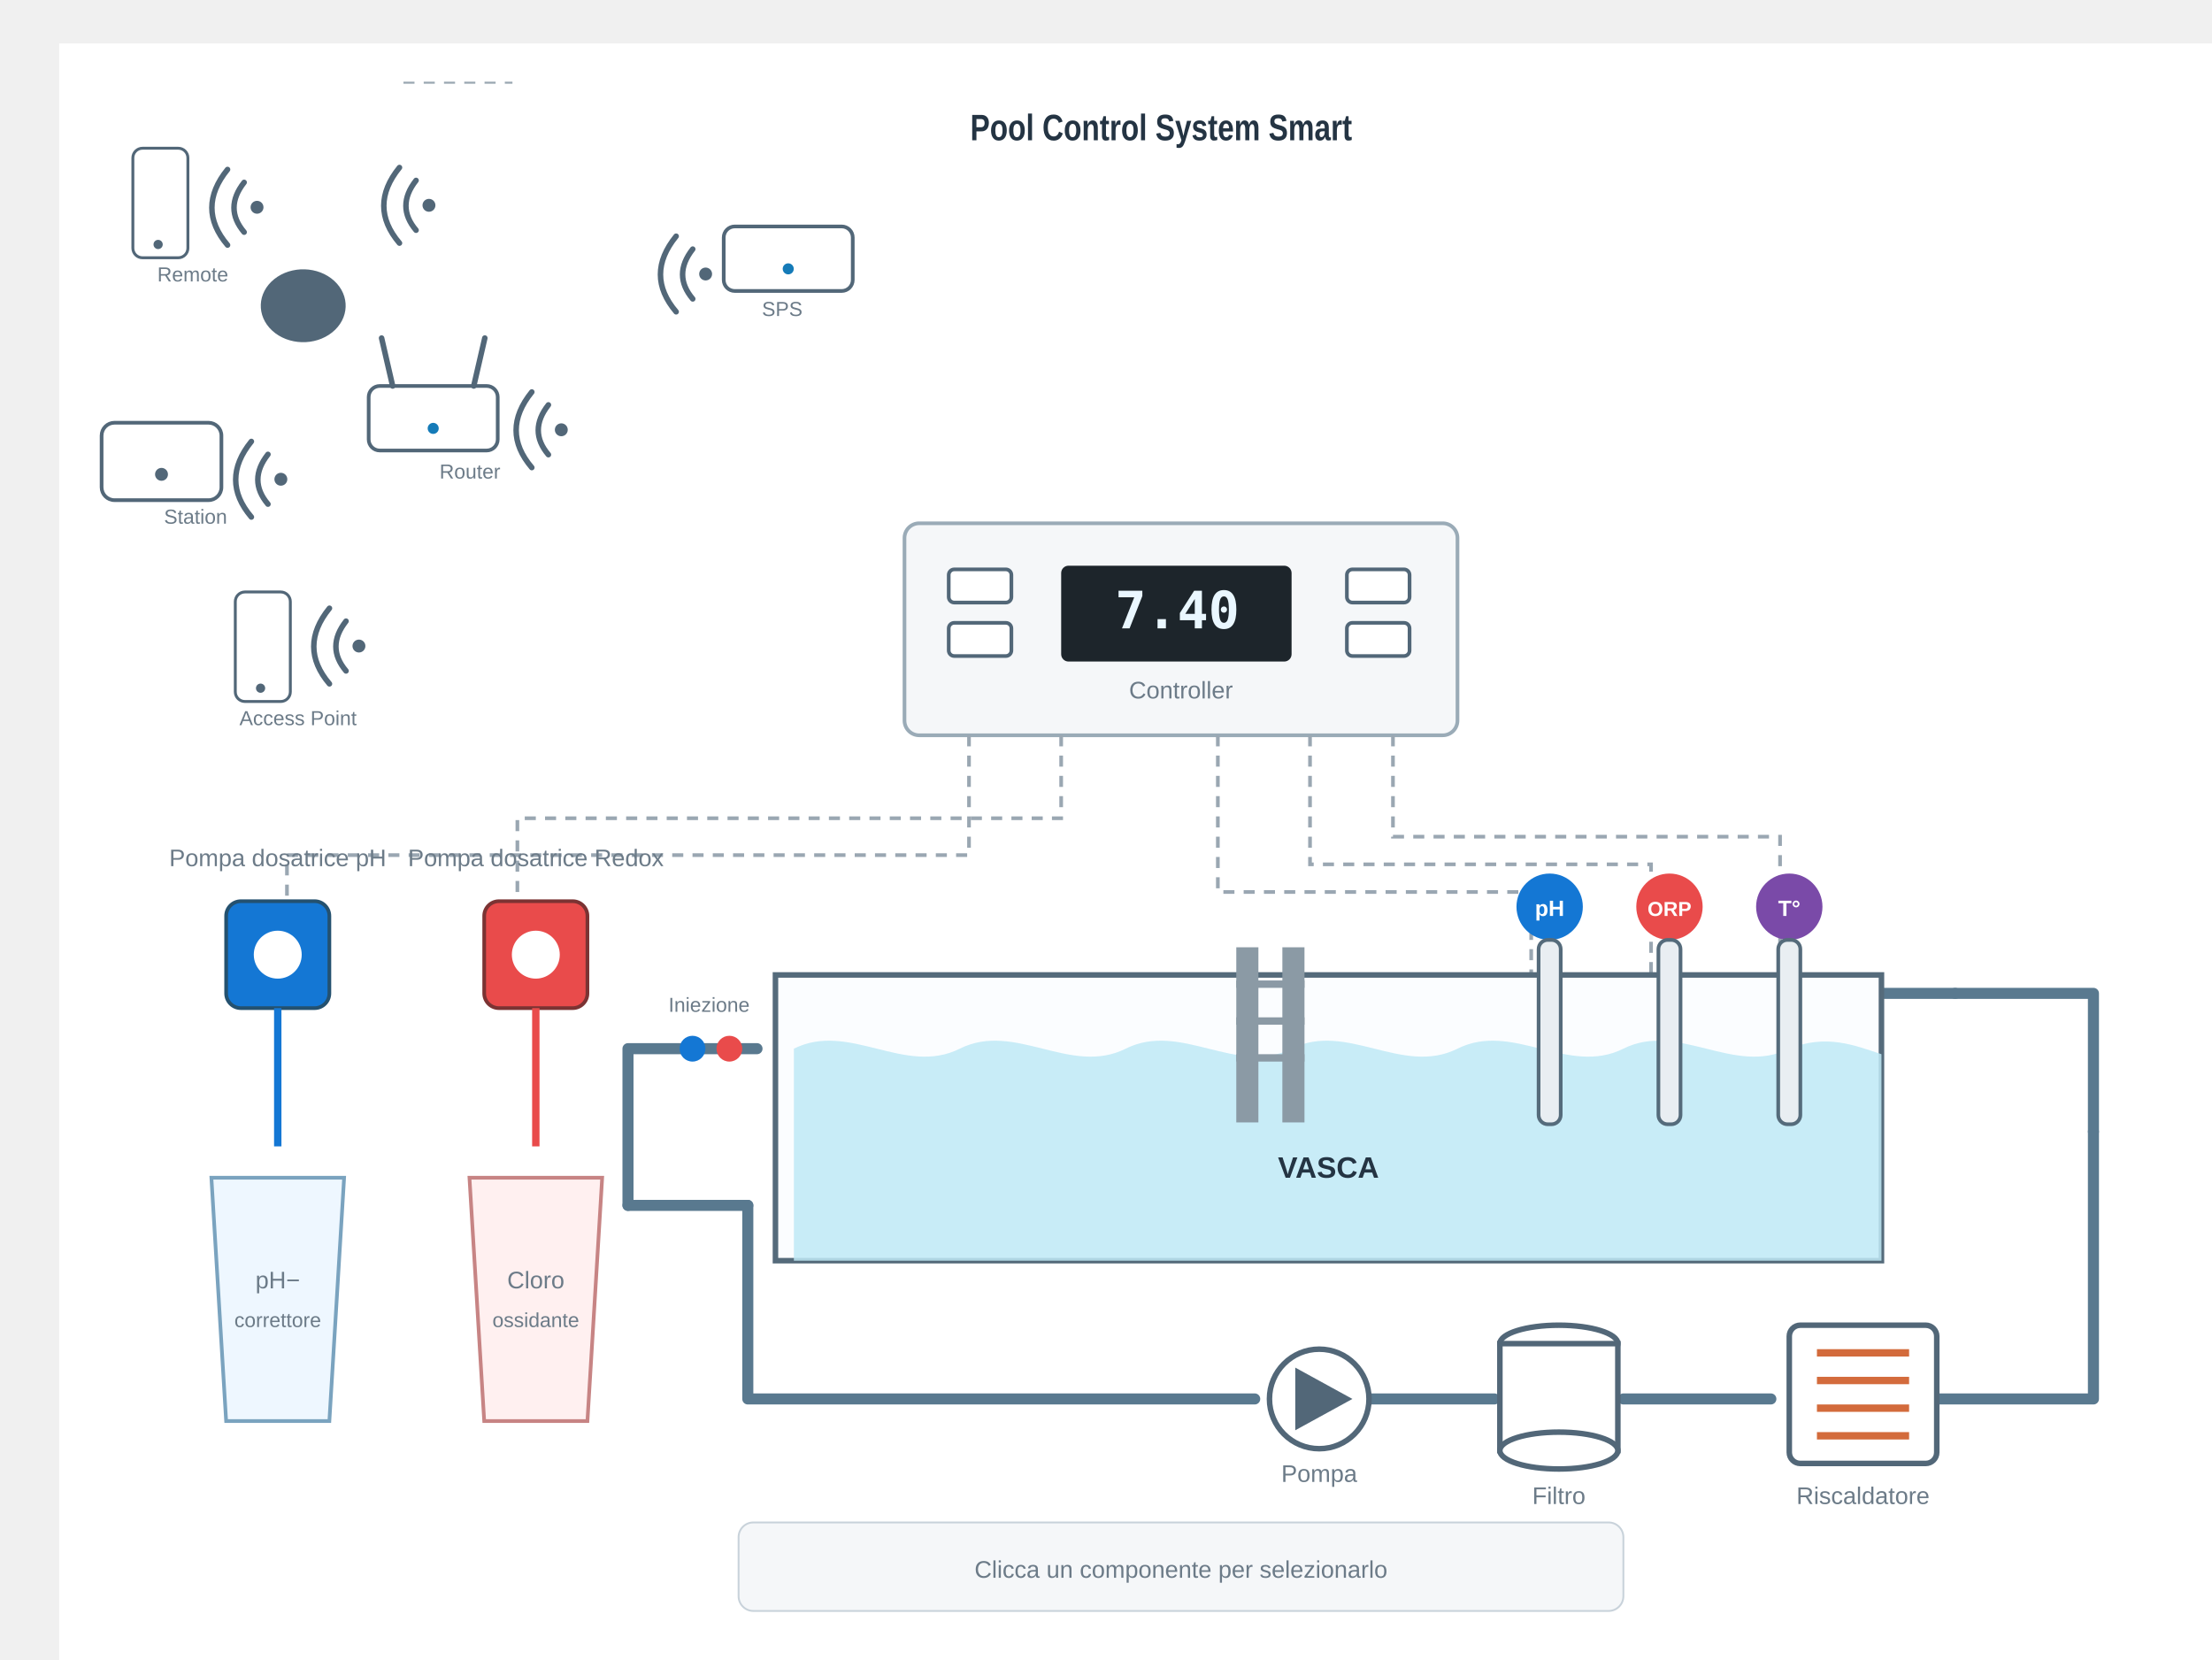
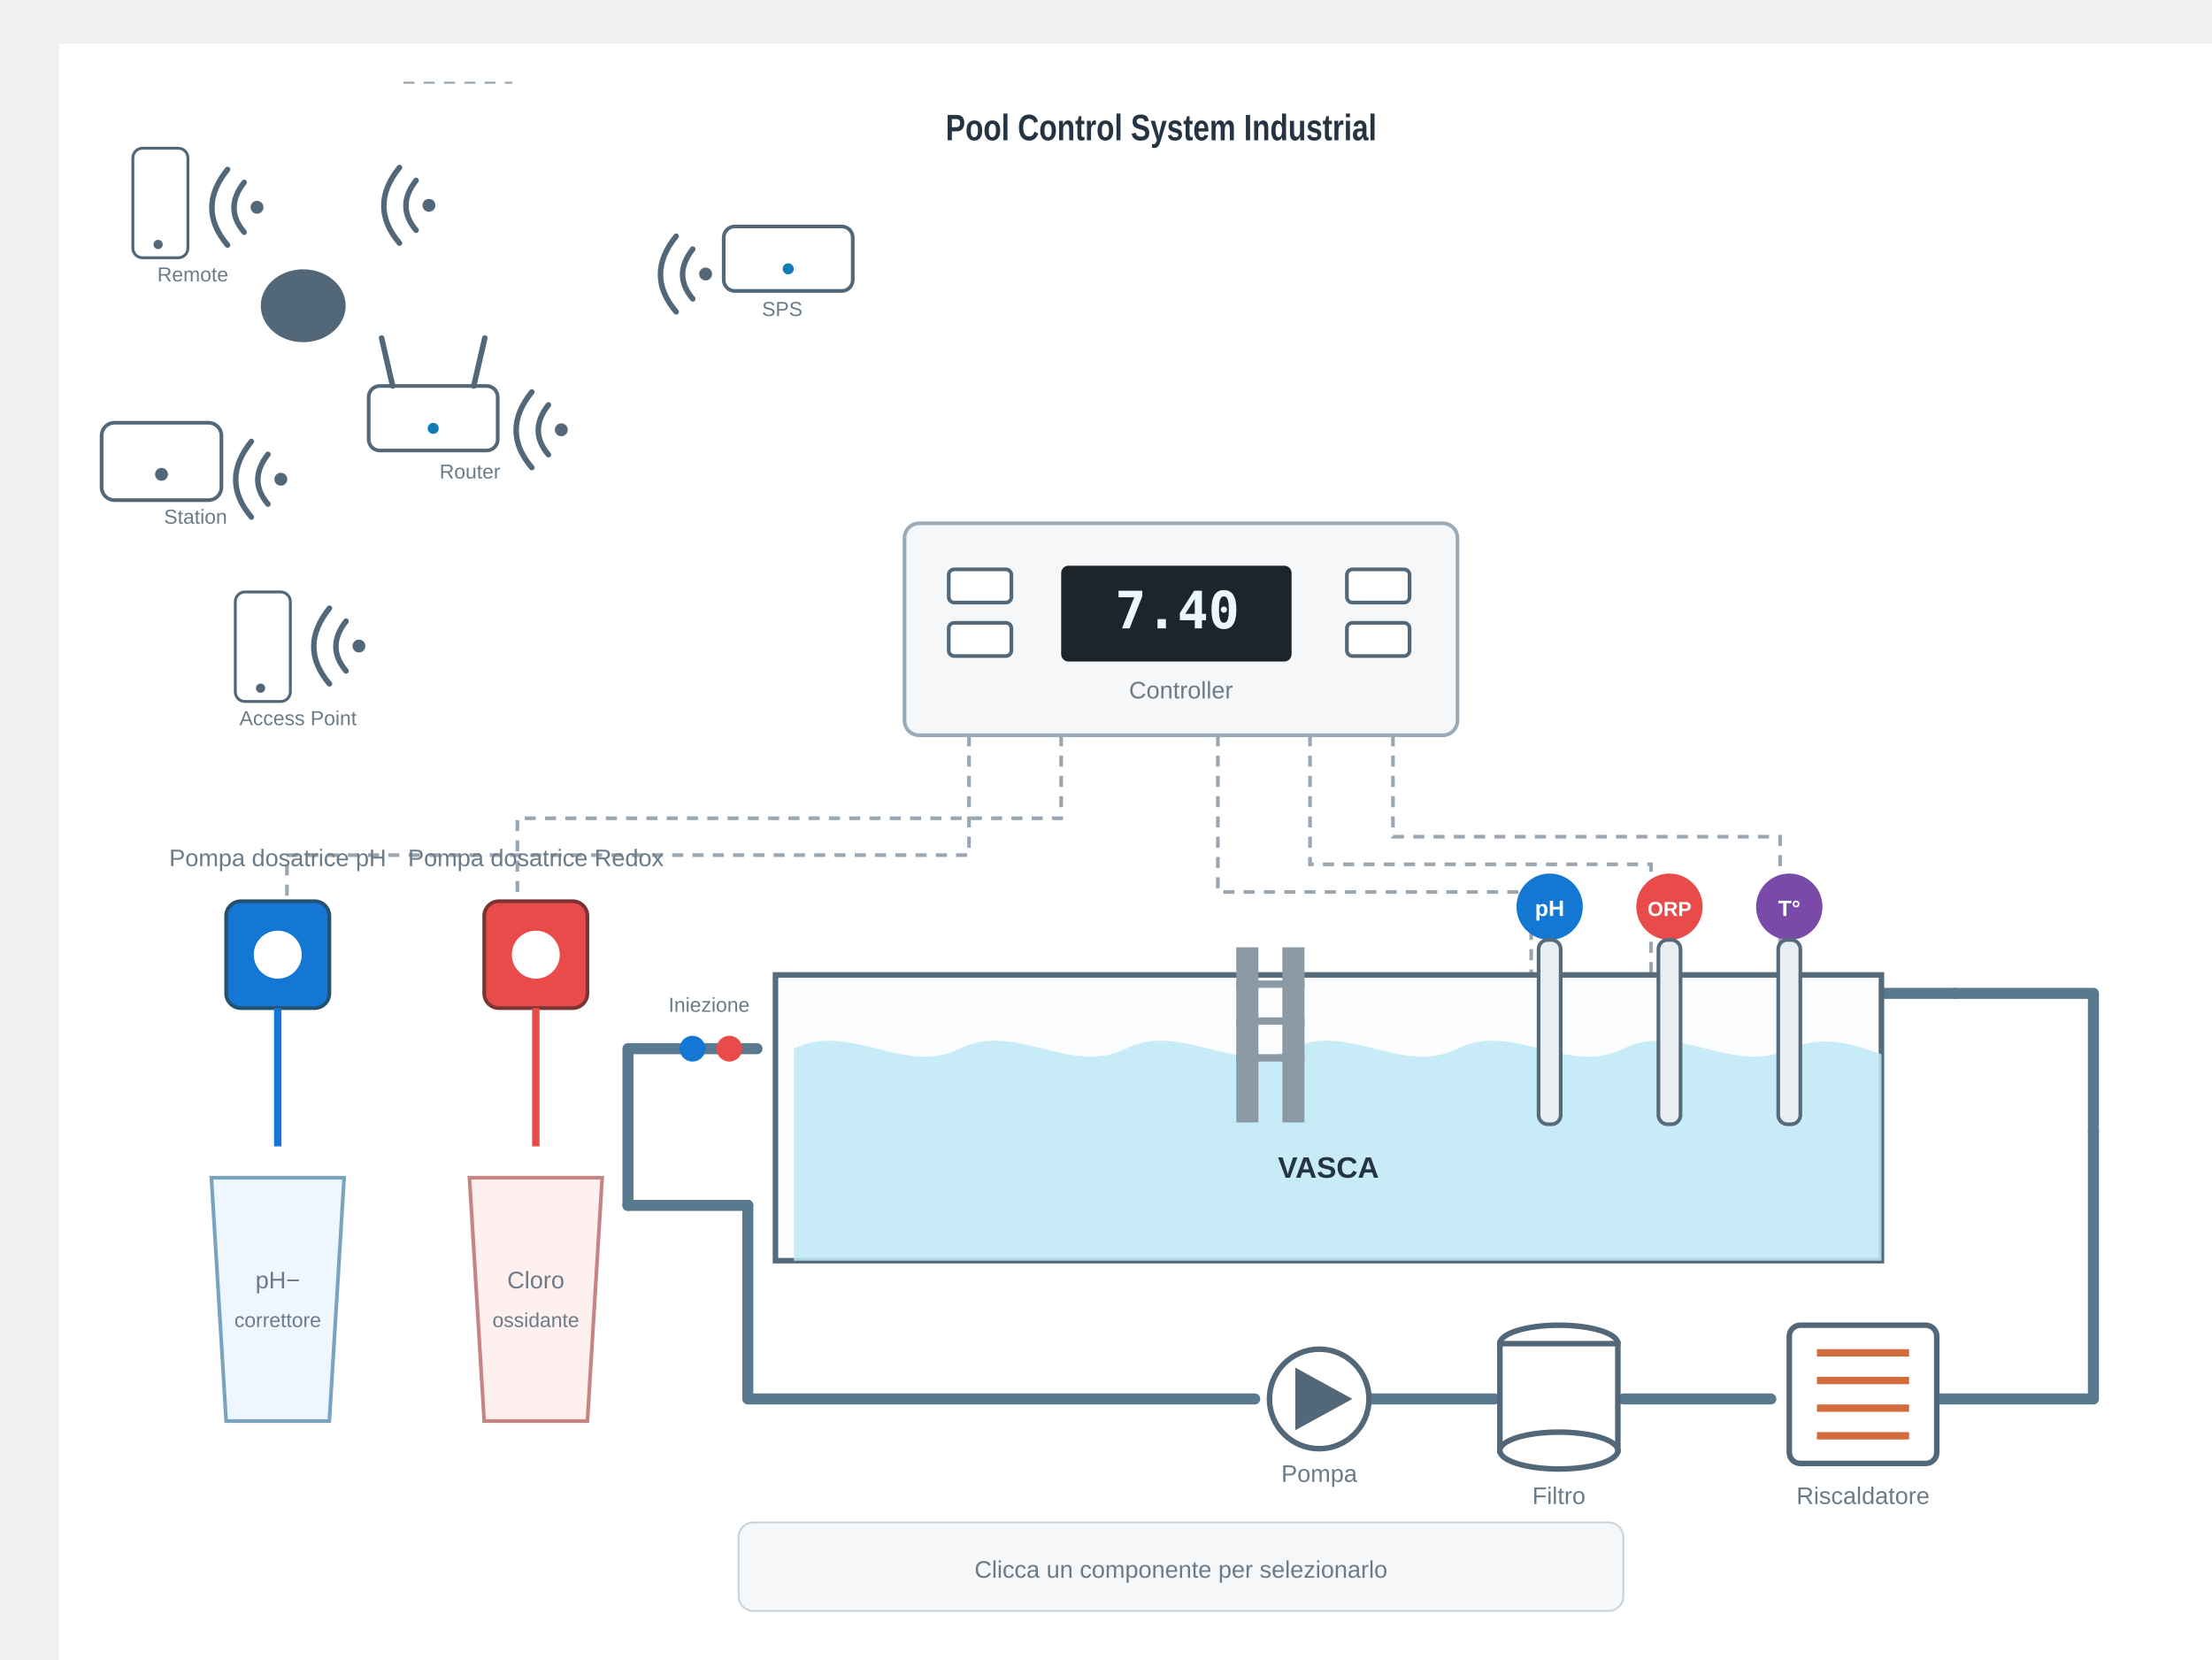
<svg xmlns="http://www.w3.org/2000/svg" viewBox="0 0 1200 900" role="img" aria-labelledby="title desc" version="1.1" id="svg51" width="1200" height="900">
  <defs id="defs51" />
  <style id="style1">
.label{font:600 16px Arial,sans-serif;fill:#243443}
    .small{font:13px Arial,sans-serif;fill:#6c7b88}
    .tiny{font:11px Arial,sans-serif;fill:#6c7b88}
    .component{cursor:pointer}
    .component:hover .hit,.component.is-selected .hit{stroke:#157bb8;stroke-width:4}
    .hit{fill:transparent;stroke:transparent;stroke-width:8}
    .pipe{fill:none;stroke:#59798f;stroke-width:6;stroke-linecap:round;stroke-linejoin:round}
    .signal{fill:none;stroke:#9aa7b2;stroke-width:2;stroke-dasharray:6 5}
    .device{fill:white;stroke:#526778;stroke-width:2}
    .soft{fill:#f5f7f9;stroke:#9aabb7;stroke-width:2}
    .hidden-option{display:none}
  </style>
  <g id="background" transform="matrix(1,0,0,1.25,32.13559,23.59322)">
    <rect width="1200" height="720" fill="#ffffff" id="rect1" x="0" y="0" />
    <text x="600" y="42" text-anchor="middle" class="label" style="font-style:normal;font-variant:normal;font-weight:600;font-stretch:normal;font-size:16px;line-height:normal;font-family:Arial, sans-serif" id="text1">
-       <tspan id="tspan53" x="600" y="42">Pool Control System Smart</tspan>
+       <tspan id="tspan53" x="600" y="42">Pool Control System Industrial</tspan>
      <tspan id="tspan54" x="600" y="62" />
    </text>
  </g>
  <g id="control_unit" class="component" data-component="Centralina di controllo" transform="translate(40.67797,183.8644)">
    <rect class="hit" x="425" y="82" width="350" height="150" rx="10" id="rect2" />
    <rect class="soft" x="450" y="100" width="300" height="115" rx="8" id="rect3" />
    <rect x="535" y="123" width="125" height="52" rx="4" fill="#1d252b" id="rect4" />
    <text x="598" y="157" text-anchor="middle" fill="#eaf7ff" style="font-style:normal;font-variant:normal;font-weight:700;font-stretch:normal;font-size:28px;line-height:normal;font-family:monospace" id="text4">7.40</text>
    <rect x="474" y="125" width="34" height="18" rx="3" class="device" id="rect5" />
    <rect x="474" y="154" width="34" height="18" rx="3" class="device" id="rect6" />
    <rect x="690" y="125" width="34" height="18" rx="3" class="device" id="rect7" />
    <rect x="690" y="154" width="34" height="18" rx="3" class="device" id="rect8" />
    <text x="600" y="195" text-anchor="middle" class="small" id="text8" style="font-style:normal;font-variant:normal;font-weight:normal;font-stretch:normal;font-size:13px;line-height:normal;font-family:Arial, sans-serif">Controller</text>
  </g>
  <g id="signal_lines" transform="translate(40.67797,183.8644)">
    <path class="signal" d="m 485,215 v 65 H 115 v 65" id="path8" />
    <path class="signal" d="m 535,215 v 45 H 240 v 85" id="path9" />
    <path class="signal" d="m 620,215 v 85 h 170 v 45" id="path10" />
    <path class="signal" d="m 670,215 v 70 h 185 v 60" id="path11" />
    <path class="signal" d="m 715,215 v 55 h 210 v 75" id="path12" />
  </g>
  <g id="dosing_ph" class="component" data-component="Dosaggio pH" transform="translate(40.67797,183.8644)">
    <rect class="hit" x="45" y="265" width="145" height="340" rx="10" id="rect12" />
    <text x="110" y="286" text-anchor="middle" class="small" id="text12" style="font-style:normal;font-variant:normal;font-weight:normal;font-stretch:normal;font-size:13px;line-height:normal;font-family:Arial, sans-serif">Pompa dosatrice pH</text>
    <rect x="82" y="305" width="56" height="58" rx="8" fill="#1477d4" stroke="#24516f" stroke-width="2" id="rect13" />
    <circle cx="110" cy="334" r="13" fill="#ffffff" id="circle13" />
    <path d="m 110,363 v 75" stroke="#1477d4" stroke-width="4" id="path13" />
    <path d="m 74,455 h 72 l -8,132 H 82 Z" fill="#eef7ff" stroke="#7aa3bf" stroke-width="2" id="path14" />
    <text x="110" y="515" text-anchor="middle" class="small" id="text14" style="font-style:normal;font-variant:normal;font-weight:normal;font-stretch:normal;font-size:13px;line-height:normal;font-family:Arial, sans-serif">pH−</text>
    <text x="110" y="536" text-anchor="middle" class="tiny" id="text15" style="font-style:normal;font-variant:normal;font-weight:normal;font-stretch:normal;font-size:11px;line-height:normal;font-family:Arial, sans-serif">correttore</text>
  </g>
  <g id="dosing_orp" class="component" data-component="Dosaggio Redox / Cloro" transform="translate(40.67797,183.8644)">
    <rect class="hit" x="175" y="265" width="150" height="340" rx="10" id="rect15" />
    <text x="250" y="286" text-anchor="middle" class="small" id="text16" style="font-style:normal;font-variant:normal;font-weight:normal;font-stretch:normal;font-size:13px;line-height:normal;font-family:Arial, sans-serif">Pompa dosatrice Redox</text>
    <rect x="222" y="305" width="56" height="58" rx="8" fill="#e94b4b" stroke="#7b3333" stroke-width="2" id="rect16" />
    <circle cx="250" cy="334" r="13" fill="#ffffff" id="circle16" />
    <path d="m 250,363 v 75" stroke="#e94b4b" stroke-width="4" id="path16" />
    <path d="m 214,455 h 72 l -8,132 h -56 z" fill="#fff0f0" stroke="#c78484" stroke-width="2" id="path17" />
    <text x="250" y="515" text-anchor="middle" class="small" id="text17" style="font-style:normal;font-variant:normal;font-weight:normal;font-stretch:normal;font-size:13px;line-height:normal;font-family:Arial, sans-serif">Cloro</text>
    <text x="250" y="536" text-anchor="middle" class="tiny" id="text18" style="font-style:normal;font-variant:normal;font-weight:normal;font-stretch:normal;font-size:11px;line-height:normal;font-family:Arial, sans-serif">ossidante</text>
  </g>
  <g id="pipes" transform="translate(40.67797,183.8644)">
    <path class="pipe" d="m 300,470 h 65" id="path18" />
    <path class="pipe" d="M 365,470 V 575 H 640" id="path19" />
    <path class="pipe" d="m 695,575 h 75" id="path20" />
    <path class="pipe" d="m 840,575 h 80" id="path21" />
    <path class="pipe" d="m 1010,575 h 85 V 430" id="path22" />
    <path class="pipe" d="m 1095,430 v -75 h -75" id="path23" />
    <path class="pipe" d="M 1020,355 H 980" id="path24" />
    <path class="pipe" d="m 300,470 v -85 h 70" id="path25" />
  </g>
  <g id="pool" class="component" data-component="Vasca piscina" transform="translate(40.67797,183.8644)">
    <rect class="hit" x="350" y="320" width="650" height="210" rx="8" id="rect25" />
    <path d="M 380,345 H 980 V 500 H 380 Z" fill="#fbfdff" stroke="#556b7b" stroke-width="3" id="path26" />
    <path d="m 390,385 c 30,-15 60,15 90,0 30,-15 60,15 90,0 30,-15 60,15 90,0 30,-15 60,15 90,0 30,-15 60,15 90,0 30,-15 60,15 90,0 20,-8 35,-2 50,3 V 500 H 390 Z" fill="#bfe9f6" opacity="0.85" id="path27" />
    <rect x="630" y="330" width="12" height="95" fill="#8b9aa5" id="rect27" />
    <rect x="655" y="330" width="12" height="95" fill="#8b9aa5" id="rect28" />
    <path d="m 630,350 h 37 m -37,20 h 37 m -37,20 h 37" stroke="#8b9aa5" stroke-width="4" id="path28" />
    <text x="680" y="455" text-anchor="middle" class="label" id="text28" style="font-style:normal;font-variant:normal;font-weight:600;font-stretch:normal;font-size:16px;line-height:normal;font-family:Arial, sans-serif">VASCA</text>
  </g>
  <g id="probes" transform="translate(40.67797,183.8644)">
    <g id="probe_ph" class="component" data-component="Sonda pH">
      <rect class="hit" x="770" y="285" width="60" height="180" id="rect29" />
      <circle cx="800" cy="308" r="18" fill="#1477d4" id="circle29" />
      <text x="800" y="313" text-anchor="middle" fill="#ffffff" style="font-style:normal;font-variant:normal;font-weight:700;font-stretch:normal;font-size:12px;line-height:normal;font-family:Arial" id="text29">pH</text>
      <rect x="794" y="326" width="12" height="100" rx="5" fill="#e9eef2" stroke="#556b7b" stroke-width="2" id="rect30" />
    </g>
    <g id="probe_orp" class="component" data-component="Sonda ORP / Redox">
      <rect class="hit" x="835" y="285" width="60" height="180" id="rect31" />
      <circle cx="865" cy="308" r="18" fill="#e94b4b" id="circle31" />
      <text x="865" y="313" text-anchor="middle" fill="#ffffff" style="font-style:normal;font-variant:normal;font-weight:700;font-stretch:normal;font-size:11px;line-height:normal;font-family:Arial" id="text31">ORP</text>
      <rect x="859" y="326" width="12" height="100" rx="5" fill="#e9eef2" stroke="#556b7b" stroke-width="2" id="rect32" />
    </g>
    <g id="probe_temp" class="component" data-component="Sonda temperatura">
      <rect class="hit" x="900" y="285" width="60" height="180" id="rect33" />
      <circle cx="930" cy="308" r="18" fill="#7a4aa8" id="circle33" />
      <text x="930" y="313" text-anchor="middle" fill="#ffffff" style="font-style:normal;font-variant:normal;font-weight:700;font-stretch:normal;font-size:12px;line-height:normal;font-family:Arial" id="text33">T°</text>
      <rect x="924" y="326" width="12" height="100" rx="5" fill="#e9eef2" stroke="#556b7b" stroke-width="2" id="rect34" />
    </g>
  </g>
  <g id="circulation_pump" class="component" data-component="Pompa di ricircolo" transform="translate(40.67797,183.8644)">
    <rect class="hit" x="630" y="535" width="100" height="90" id="rect35" />
    <circle cx="675" cy="575" r="27" fill="#ffffff" stroke="#526778" stroke-width="3" id="circle35" />
    <path d="m 662,558 31,17 -31,17 z" fill="#526778" id="path35" />
    <text x="675" y="620" text-anchor="middle" class="small" id="text35" style="font-style:normal;font-variant:normal;font-weight:normal;font-stretch:normal;font-size:13px;line-height:normal;font-family:Arial, sans-serif">Pompa</text>
  </g>
  <g id="filter" class="component" data-component="Filtro" transform="translate(40.67797,183.8644)">
    <rect class="hit" x="755" y="525" width="100" height="115" id="rect36" />
    <ellipse cx="805" cy="545" rx="32" ry="10" fill="#ffffff" stroke="#526778" stroke-width="3" id="ellipse36" />
    <rect x="773" y="545" width="64" height="58" fill="#ffffff" stroke="#526778" stroke-width="3" id="rect37" />
    <ellipse cx="805" cy="603" rx="32" ry="10" fill="#ffffff" stroke="#526778" stroke-width="3" id="ellipse37" />
    <text x="805" y="632" text-anchor="middle" class="small" id="text37" style="font-style:normal;font-variant:normal;font-weight:normal;font-stretch:normal;font-size:13px;line-height:normal;font-family:Arial, sans-serif">Filtro</text>
  </g>
  <g id="heater" class="component" data-component="Riscaldatore" data-optional="true" transform="translate(40.67797,183.8644)">
    <rect class="hit" x="900" y="515" width="145" height="135" id="rect38" />
    <rect x="930" y="535" width="80" height="75" rx="6" fill="#ffffff" stroke="#526778" stroke-width="3" id="rect39" />
    <path d="m 945,550 h 50 m -50,15 h 50 m -50,15 h 50 m -50,15 h 50" stroke="#d36b3c" stroke-width="4" id="path39" />
    <text x="970" y="632" text-anchor="middle" class="small" id="text39" style="font-style:normal;font-variant:normal;font-weight:normal;font-stretch:normal;font-size:13px;line-height:normal;font-family:Arial, sans-serif">Riscaldatore</text>
  </g>
  <g id="injection_points" transform="translate(40.67797,183.8644)">
    <circle cx="335" cy="385" r="7" fill="#1477d4" id="circle39" />
    <circle cx="355" cy="385" r="7" fill="#e94b4b" id="circle40" />
    <text x="344" y="365" text-anchor="middle" class="tiny" id="text40" style="font-style:normal;font-variant:normal;font-weight:normal;font-stretch:normal;font-size:11px;line-height:normal;font-family:Arial, sans-serif">Iniezione</text>
  </g>
  <g id="connectivity" data-component="Connettività" transform="translate(-1657.107,-473.9599)">
    <g id="connectivity_direct" class="component" data-component="Connessione diretta" transform="translate(882.2237,583.2717)">
      <rect class="hit" x="820.245" y="112.766" width="122.191" height="69.049" rx="10.625" id="rect41" style="stroke-width:6.256;stroke-dasharray:none" />
      <rect x="830" y="120" width="65" height="42" rx="7" fill="#ffffff" stroke="#526778" stroke-width="2" id="rect42" />
      <circle cx="862.5" cy="148" r="3.5" fill="#526778" id="circle42" />
      <path d="m 911.25,171.158 q -17,-20 0,-41" fill="none" stroke="#526778" stroke-width="3" stroke-linecap="round" id="path42" />
      <path d="m 920.25,164.158 q -11,-13 0,-27" fill="none" stroke="#526778" stroke-width="3" stroke-linecap="round" id="path43" />
      <circle cx="-150.658" cy="927.25" r="3.5" fill="#526778" id="circle43" transform="rotate(-90)" />
      <text x="880.984" y="174.767" text-anchor="middle" class="tiny" id="text43" style="font-style:normal;font-variant:normal;font-weight:normal;font-stretch:normal;font-size:11px;line-height:normal;font-family:Arial, sans-serif">
        <tspan id="tspan56" x="880.984" y="174.767">Station</tspan>
      </text>
    </g>
    <g id="connectivity_router" class="component" data-component="Router / Internet" transform="translate(912.1157,529.338)">
      <rect class="hit" x="930.437" y="118.226" width="134.705" height="95.186" rx="11.225" id="rect43" style="stroke-width:6.158;stroke-dasharray:none" />
      <rect x="945" y="154" width="70" height="35" rx="6" fill="#ffffff" stroke="#526778" stroke-width="2" id="rect44" />
      <line x1="958" y1="154" x2="952" y2="128" stroke="#526778" stroke-width="3" stroke-linecap="round" id="line44" />
      <line x1="1002" y1="154" x2="1008" y2="128" stroke="#526778" stroke-width="3" stroke-linecap="round" id="line45" />
      <circle cx="980" cy="177" r="3" fill="#157bb8" id="circle45" />
      <text x="999.932" y="204.203" text-anchor="middle" class="tiny" id="text45" style="font-style:normal;font-variant:normal;font-weight:normal;font-stretch:normal;font-size:11px;line-height:normal;font-family:Arial, sans-serif">Router</text>
      <path d="m 1033.493,198.261 q -17,-20 0,-41" fill="none" stroke="#526778" stroke-width="3" stroke-linecap="round" id="path54-9" />
      <path d="m 1042.493,191.261 q -11,-13 0,-27" fill="none" stroke="#526778" stroke-width="3" stroke-linecap="round" id="path55-3" />
      <circle cx="-177.761" cy="1049.493" r="3.5" fill="#526778" id="circle43-2-1" transform="rotate(-90)" />
    </g>
    <g id="connectivity_router-8" class="component" data-component="Router / Internet" transform="translate(1065.263,446.0556)">
      <rect class="hit" x="930.437" y="137.548" width="134.705" height="75.864" rx="11.225" id="rect43-6" style="stroke-width:5.498;stroke-dasharray:none" />
      <rect x="984.458" y="150.746" width="70" height="35" rx="6" fill="#ffffff" stroke="#526778" stroke-width="2" id="rect44-5" />
      <circle cx="1019.458" cy="173.746" r="3" fill="#157bb8" id="circle45-8" />
      <text x="1016.203" y="199.322" text-anchor="middle" class="tiny" id="text45-6" style="font-style:normal;font-variant:normal;font-weight:normal;font-stretch:normal;font-size:11px;line-height:normal;font-family:Arial, sans-serif;fill:#6c7b88">SPS</text>
      <path d="m 958.646,197.04 q -17,-20 0,-41" fill="none" stroke="#526778" stroke-width="3" stroke-linecap="round" id="path54-9-0" />
      <path d="m 967.646,190.04 q -11,-13 0,-27" fill="none" stroke="#526778" stroke-width="3" stroke-linecap="round" id="path55-3-2" />
      <circle cx="-176.54" cy="974.646" r="3.5" fill="#526778" id="circle43-2-1-4" transform="rotate(-90)" />
    </g>
    <g id="phone_remote-1" class="component" data-component="Telefono remoto" transform="translate(631.9379,664.3416)">
      <rect class="hit" x="1133.818" y="118.026" width="109.458" height="96.414" rx="14.594" id="rect48-2" style="stroke-width:6.203;stroke-dasharray:none" transform="matrix(1,0,0.01246291,0.9999223,0,0)" />
      <rect x="1152.819" y="130.734" width="29.854" height="59.413" rx="5.224" fill="#ffffff" stroke="#526778" stroke-width="1.57" id="rect49-3" />
      <circle cx="1166.525" cy="182.932" r="2.5" fill="#526778" id="circle50-4" />
      <text x="1186.864" y="202.983" text-anchor="middle" class="tiny" id="text51-3" style="font-style:normal;font-variant:normal;font-weight:normal;font-stretch:normal;font-size:11px;line-height:normal;font-family:Arial, sans-serif;fill:#6c7b88">Access Point</text>
      <path d="m 1203.893,180.57 q -17,-20 0,-41" fill="none" stroke="#526778" stroke-width="3" stroke-linecap="round" id="path54" />
      <path d="m 1212.893,173.57 q -11,-13 0,-27" fill="none" stroke="#526778" stroke-width="3" stroke-linecap="round" id="path55" />
      <circle cx="-160.07" cy="1219.893" r="3.5" fill="#526778" id="circle43-2" transform="rotate(-90)" />
    </g>
    <g id="phone_remote-1-6" class="component" data-component="Telefono remoto" transform="translate(576.366,423.6378)">
      <rect class="hit" x="1132.656" y="118.043" width="185.382" height="96.428" rx="24.718" id="rect48-2-5" style="stroke-width:8.073;stroke-dasharray:none" transform="matrix(1,0,0.02110451,0.9997773,0,0)" />
      <rect x="1152.819" y="130.734" width="29.854" height="59.413" rx="5.224" fill="#ffffff" stroke="#526778" stroke-width="1.57" id="rect49-3-0" />
      <circle cx="1166.525" cy="182.932" r="2.5" fill="#526778" id="circle50-4-9" />
      <text x="1186.864" y="202.983" text-anchor="middle" class="tiny" id="text51-3-0" style="font-style:normal;font-variant:normal;font-weight:normal;font-stretch:normal;font-size:11px;line-height:normal;font-family:Arial, sans-serif;fill:#6c7b88">
        <tspan id="tspan57" x="1186.864" y="202.983">Remote</tspan>
        <tspan id="tspan58" x="1186.864" y="216.733" />
      </text>
      <path d="m 1297.452,182.197 q -17,-20 0,-41" fill="none" stroke="#526778" stroke-width="3" stroke-linecap="round" id="path54-0" />
      <path d="m 1306.452,175.197 q -11,-13 0,-27" fill="none" stroke="#526778" stroke-width="3" stroke-linecap="round" id="path55-6" />
      <circle cx="-161.697" cy="1313.452" r="3.5" fill="#526778" id="circle43-2-13" transform="rotate(-90)" />
      <path d="m 1204.181,183.263 q -17,-20 0,-41" fill="none" stroke="#526778" stroke-width="3" stroke-linecap="round" id="path54-0-9" />
      <path d="m 1213.181,176.263 q -11,-13 0,-27" fill="none" stroke="#526778" stroke-width="3" stroke-linecap="round" id="path55-6-6" />
      <circle cx="-162.763" cy="1220.181" r="3.5" fill="#526778" id="circle43-2-13-3" transform="rotate(-90)" />
      <ellipse cx="-691.659" cy="-958.598" fill="#526778" id="circle43-2-13-2" transform="matrix(-0.7801769,0.6255589,-0.7360963,-0.6768769,0,0)" rx="21.571" ry="21.349" style="stroke-width:6.131" />
    </g>
    <path id="link_router" d="m 1875.972,518.823 h 59.136" fill="none" stroke="#9aa7b2" stroke-width="1.101" stroke-dasharray="6, 5" />
  </g>
  <g id="info_panel" transform="translate(40.67797,183.8644)">
    <rect x="360" y="642" width="480" height="48" rx="8" fill="#f5f7f9" stroke="#c8d2da" id="rect51" />
    <text id="info_text" x="600" y="672" text-anchor="middle" class="small" style="font-style:normal;font-variant:normal;font-weight:normal;font-stretch:normal;font-size:13px;line-height:normal;font-family:Arial, sans-serif">Clicca un componente per selezionarlo</text>
  </g>
</svg>
